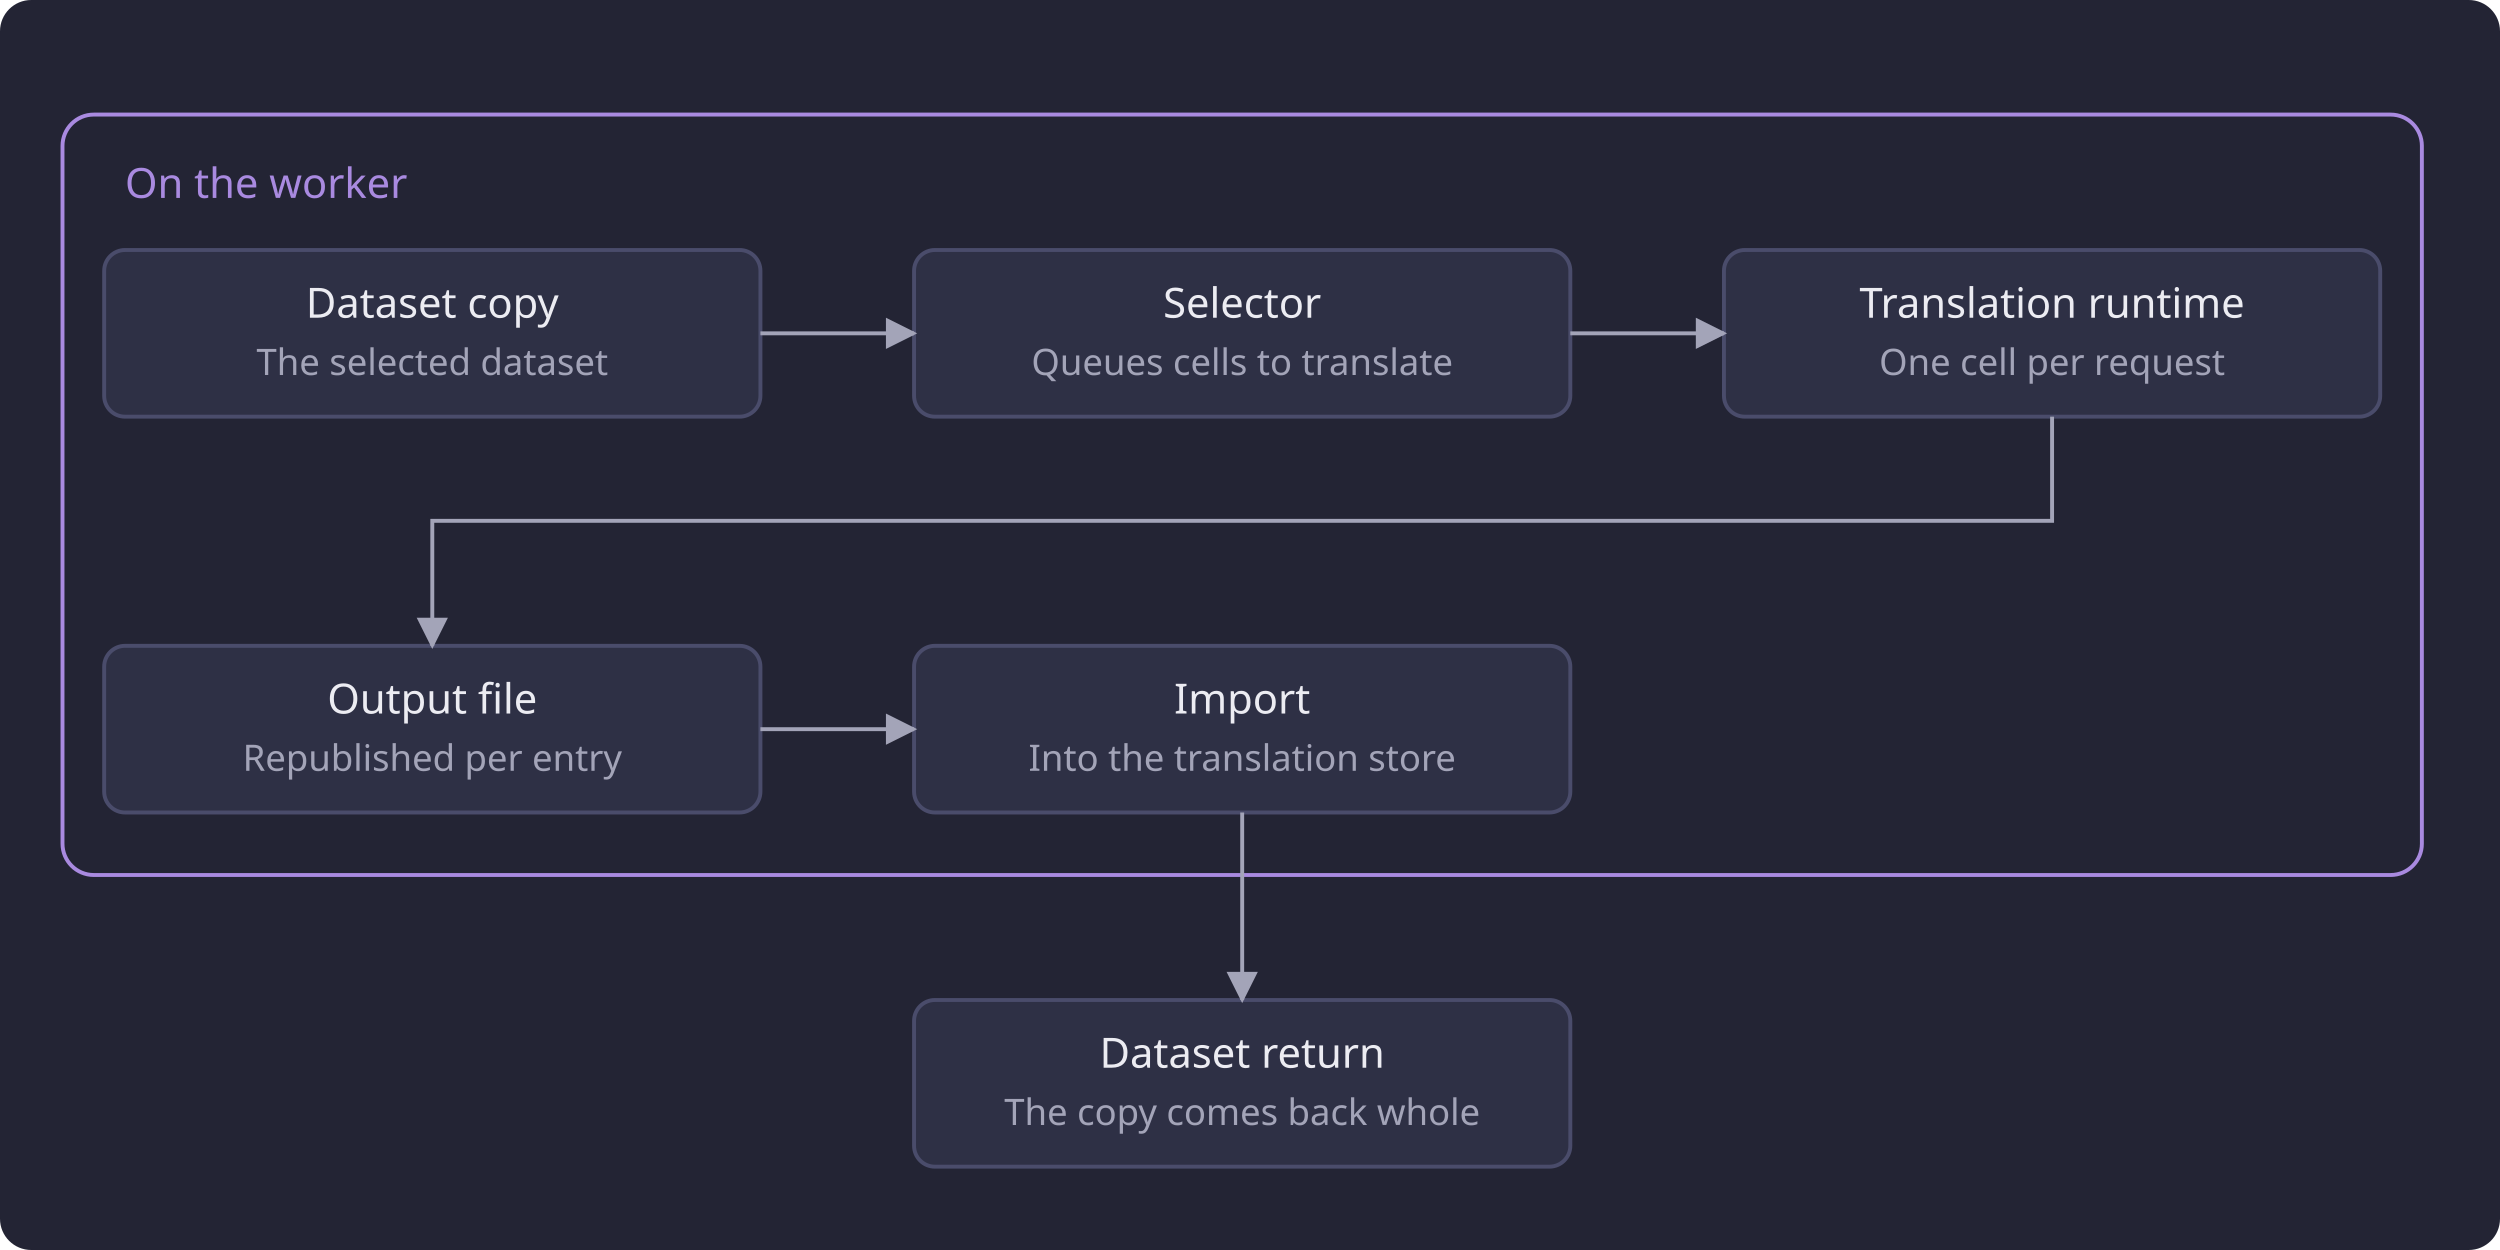
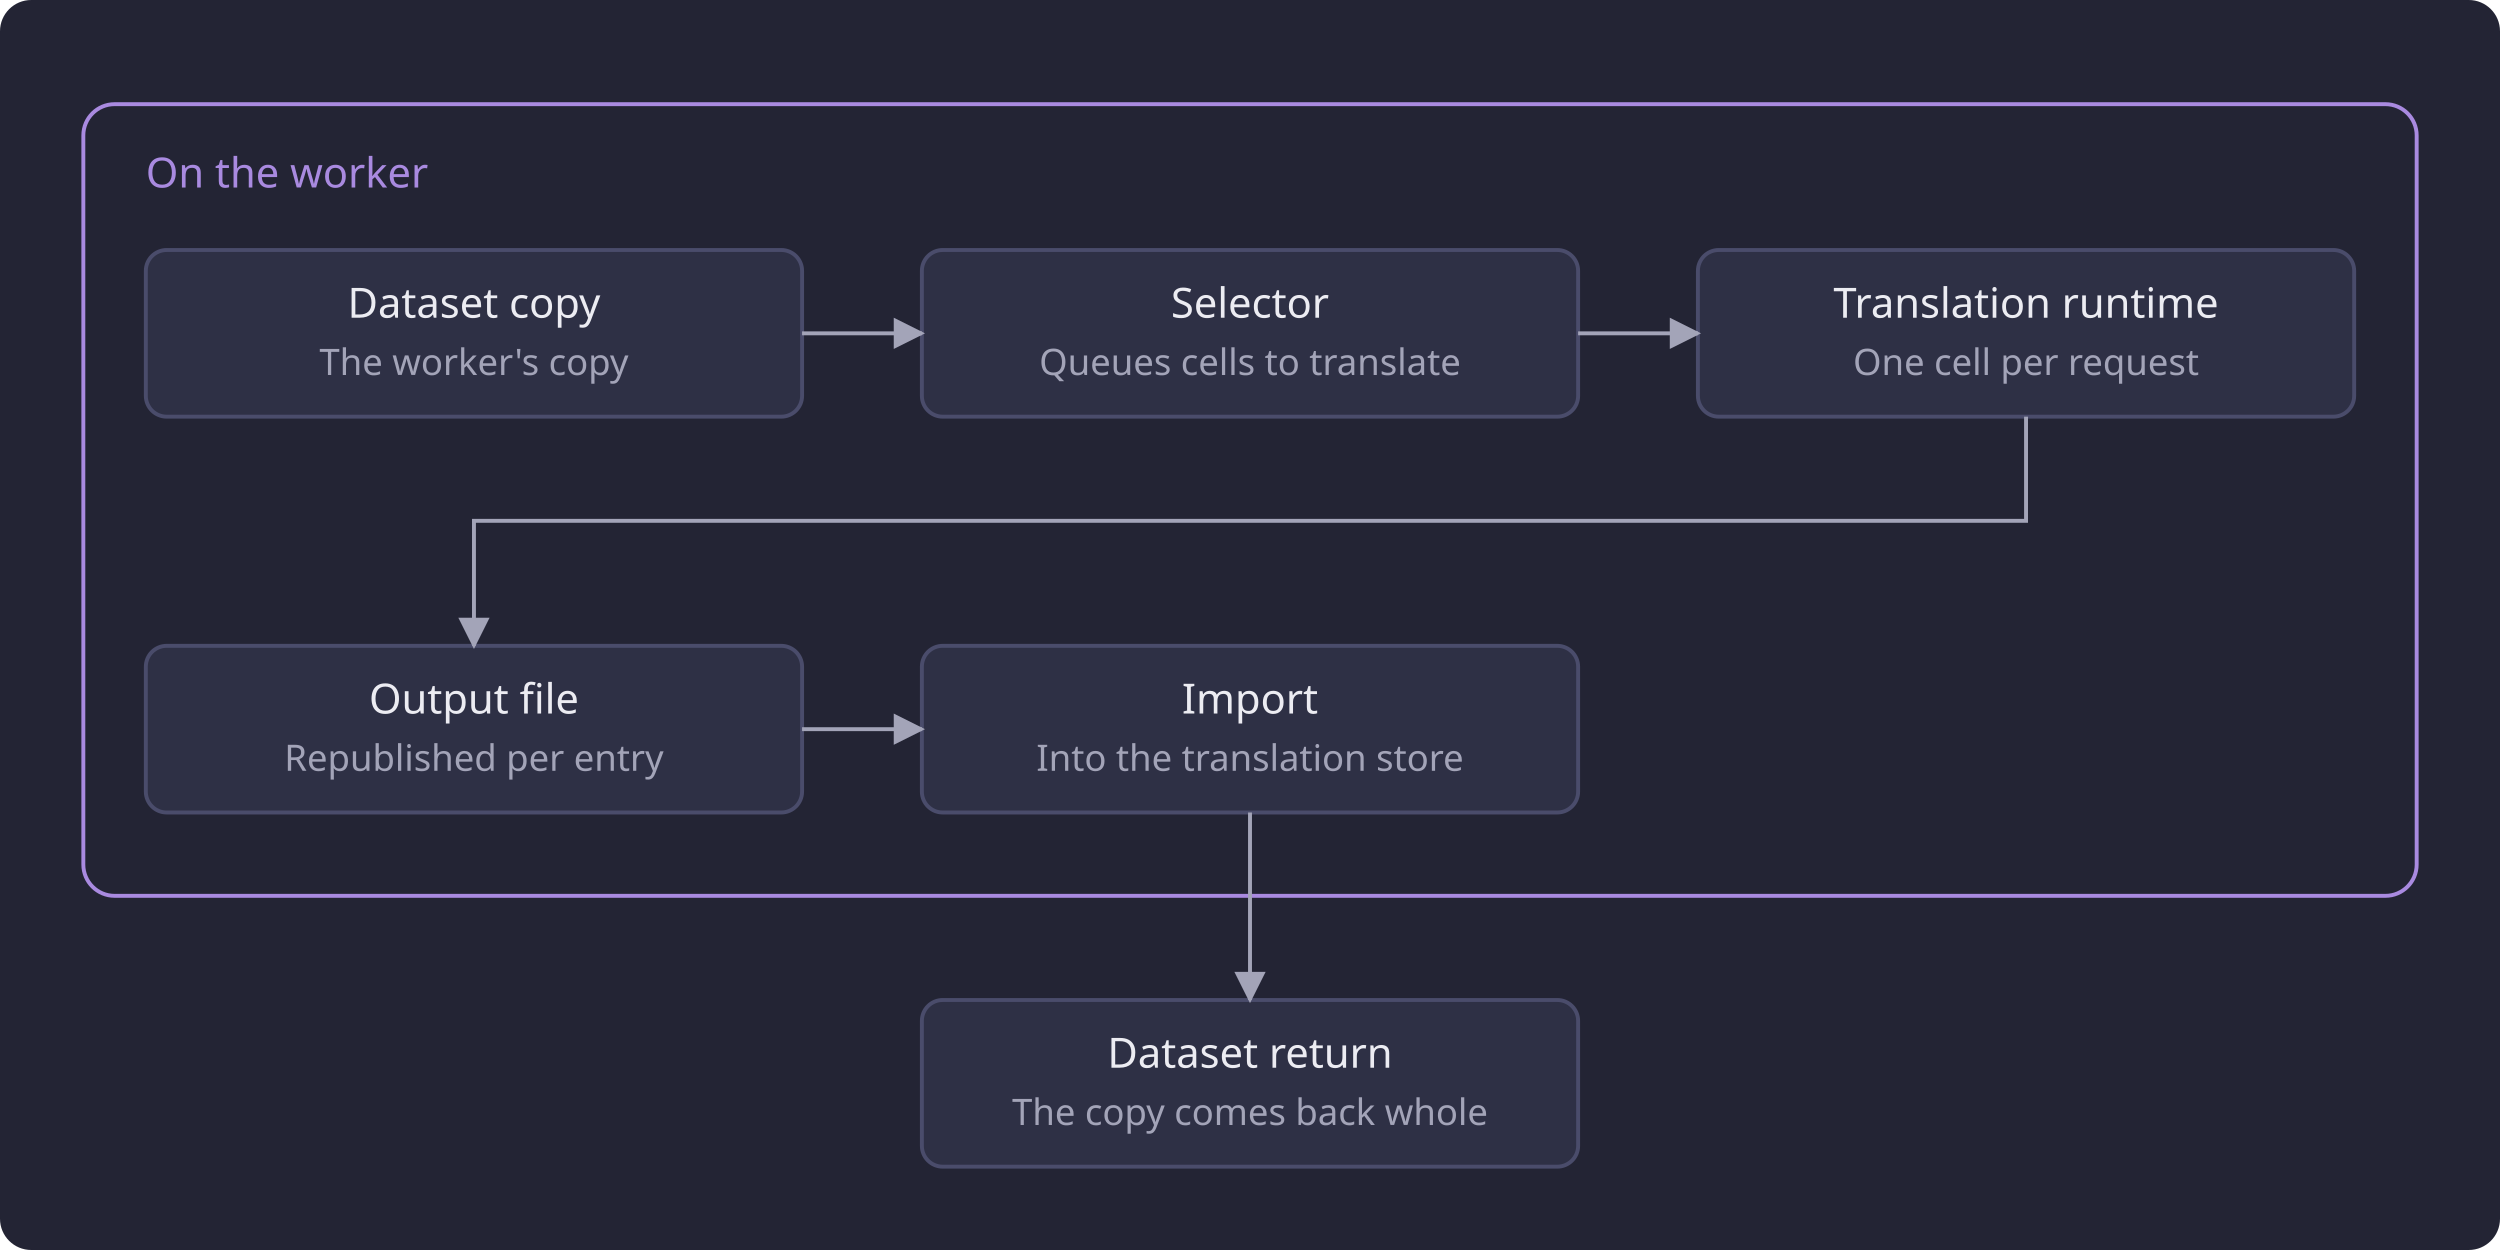
<svg xmlns="http://www.w3.org/2000/svg" viewBox="0 0 960 480" role="img" aria-labelledby="t d" font-family="system-ui, sans-serif">
  <defs>
    <marker id="arrow" viewBox="0 0 10 10" refX="9" refY="5" markerWidth="8" markerHeight="8" orient="auto-start-reverse">
      <path d="M0 0 L10 5 L0 10 z" fill="#a3a4b8" />
    </marker>
  </defs>
  <rect width="960" height="480" rx="12" fill="#232434" />
-   <rect x="24" y="44" width="906" height="292" rx="12" fill="none" stroke="#a98ae0" stroke-width="1.5" />
-   <text x="48" y="76" font-size="16" fill="#a98ae0">On the worker</text>
-   <rect x="40" y="96" width="252" height="64" rx="8" fill="#2e3045" stroke="#4a4c6b" stroke-width="1.5" />
-   <text x="166" y="122" text-anchor="middle" font-size="16" fill="#ececf2">Dataset copy</text>
-   <text x="166" y="144" text-anchor="middle" font-size="14" fill="#a3a4b8">The selected dataset</text>
-   <rect x="351" y="96" width="252" height="64" rx="8" fill="#2e3045" stroke="#4a4c6b" stroke-width="1.5" />
-   <text x="477" y="122" text-anchor="middle" font-size="16" fill="#ececf2">Selector</text>
-   <text x="477" y="144" text-anchor="middle" font-size="14" fill="#a3a4b8">Queues cells to translate</text>
-   <rect x="662" y="96" width="252" height="64" rx="8" fill="#2e3045" stroke="#4a4c6b" stroke-width="1.5" />
-   <text x="788" y="122" text-anchor="middle" font-size="16" fill="#ececf2">Translation runtime</text>
-   <text x="788" y="144" text-anchor="middle" font-size="14" fill="#a3a4b8">One cell per request</text>
-   <rect x="40" y="248" width="252" height="64" rx="8" fill="#2e3045" stroke="#4a4c6b" stroke-width="1.5" />
-   <text x="166" y="274" text-anchor="middle" font-size="16" fill="#ececf2">Output file</text>
-   <text x="166" y="296" text-anchor="middle" font-size="14" fill="#a3a4b8">Republished per entry</text>
-   <rect x="351" y="248" width="252" height="64" rx="8" fill="#2e3045" stroke="#4a4c6b" stroke-width="1.5" />
-   <text x="477" y="274" text-anchor="middle" font-size="16" fill="#ececf2">Import</text>
-   <text x="477" y="296" text-anchor="middle" font-size="14" fill="#a3a4b8">Into the translation store</text>
-   <rect x="351" y="384" width="252" height="64" rx="8" fill="#2e3045" stroke="#4a4c6b" stroke-width="1.5" />
-   <text x="477" y="410" text-anchor="middle" font-size="16" fill="#ececf2">Dataset return</text>
-   <text x="477" y="432" text-anchor="middle" font-size="14" fill="#a3a4b8">The copy comes back whole</text>
-   <line x1="292" y1="128" x2="351" y2="128" stroke="#a3a4b8" stroke-width="1.5" marker-end="url(#arrow)" />
-   <line x1="603" y1="128" x2="662" y2="128" stroke="#a3a4b8" stroke-width="1.5" marker-end="url(#arrow)" />
-   <polyline points="788,160 788,200 166,200 166,248" fill="none" stroke="#a3a4b8" stroke-width="1.5" marker-end="url(#arrow)" />
-   <line x1="292" y1="280" x2="351" y2="280" stroke="#a3a4b8" stroke-width="1.5" marker-end="url(#arrow)" />
-   <line x1="477" y1="312" x2="477" y2="384" stroke="#a3a4b8" stroke-width="1.5" marker-end="url(#arrow)" />
+   <rect x="32" y="40" width="896" height="304" rx="12" fill="none" stroke="#a98ae0" stroke-width="1.5" />
+   <text x="56" y="72" font-size="16" fill="#a98ae0">On the worker</text>
+   <rect x="56" y="96" width="252" height="64" rx="8" fill="#2e3045" stroke="#4a4c6b" stroke-width="1.5" />
+   <text x="182" y="122" text-anchor="middle" font-size="16" fill="#ececf2">Dataset copy</text>
+   <text x="182" y="144" text-anchor="middle" font-size="14" fill="#a3a4b8">The worker's copy</text>
+   <rect x="354" y="96" width="252" height="64" rx="8" fill="#2e3045" stroke="#4a4c6b" stroke-width="1.5" />
+   <text x="480" y="122" text-anchor="middle" font-size="16" fill="#ececf2">Selector</text>
+   <text x="480" y="144" text-anchor="middle" font-size="14" fill="#a3a4b8">Queues cells to translate</text>
+   <rect x="652" y="96" width="252" height="64" rx="8" fill="#2e3045" stroke="#4a4c6b" stroke-width="1.5" />
+   <text x="778" y="122" text-anchor="middle" font-size="16" fill="#ececf2">Translation runtime</text>
+   <text x="778" y="144" text-anchor="middle" font-size="14" fill="#a3a4b8">One cell per request</text>
+   <rect x="56" y="248" width="252" height="64" rx="8" fill="#2e3045" stroke="#4a4c6b" stroke-width="1.5" />
+   <text x="182" y="274" text-anchor="middle" font-size="16" fill="#ececf2">Output file</text>
+   <text x="182" y="296" text-anchor="middle" font-size="14" fill="#a3a4b8">Republished per entry</text>
+   <rect x="354" y="248" width="252" height="64" rx="8" fill="#2e3045" stroke="#4a4c6b" stroke-width="1.5" />
+   <text x="480" y="274" text-anchor="middle" font-size="16" fill="#ececf2">Import</text>
+   <text x="480" y="296" text-anchor="middle" font-size="14" fill="#a3a4b8">Into the translation store</text>
+   <rect x="354" y="384" width="252" height="64" rx="8" fill="#2e3045" stroke="#4a4c6b" stroke-width="1.5" />
+   <text x="480" y="410" text-anchor="middle" font-size="16" fill="#ececf2">Dataset return</text>
+   <text x="480" y="432" text-anchor="middle" font-size="14" fill="#a3a4b8">The copy comes back whole</text>
+   <line x1="308" y1="128" x2="354" y2="128" stroke="#a3a4b8" stroke-width="1.5" marker-end="url(#arrow)" />
+   <line x1="606" y1="128" x2="652" y2="128" stroke="#a3a4b8" stroke-width="1.5" marker-end="url(#arrow)" />
+   <polyline points="778,160 778,200 182,200 182,248" fill="none" stroke="#a3a4b8" stroke-width="1.5" marker-end="url(#arrow)" />
+   <line x1="308" y1="280" x2="354" y2="280" stroke="#a3a4b8" stroke-width="1.5" marker-end="url(#arrow)" />
+   <line x1="480" y1="312" x2="480" y2="384" stroke="#a3a4b8" stroke-width="1.5" marker-end="url(#arrow)" />
</svg>
